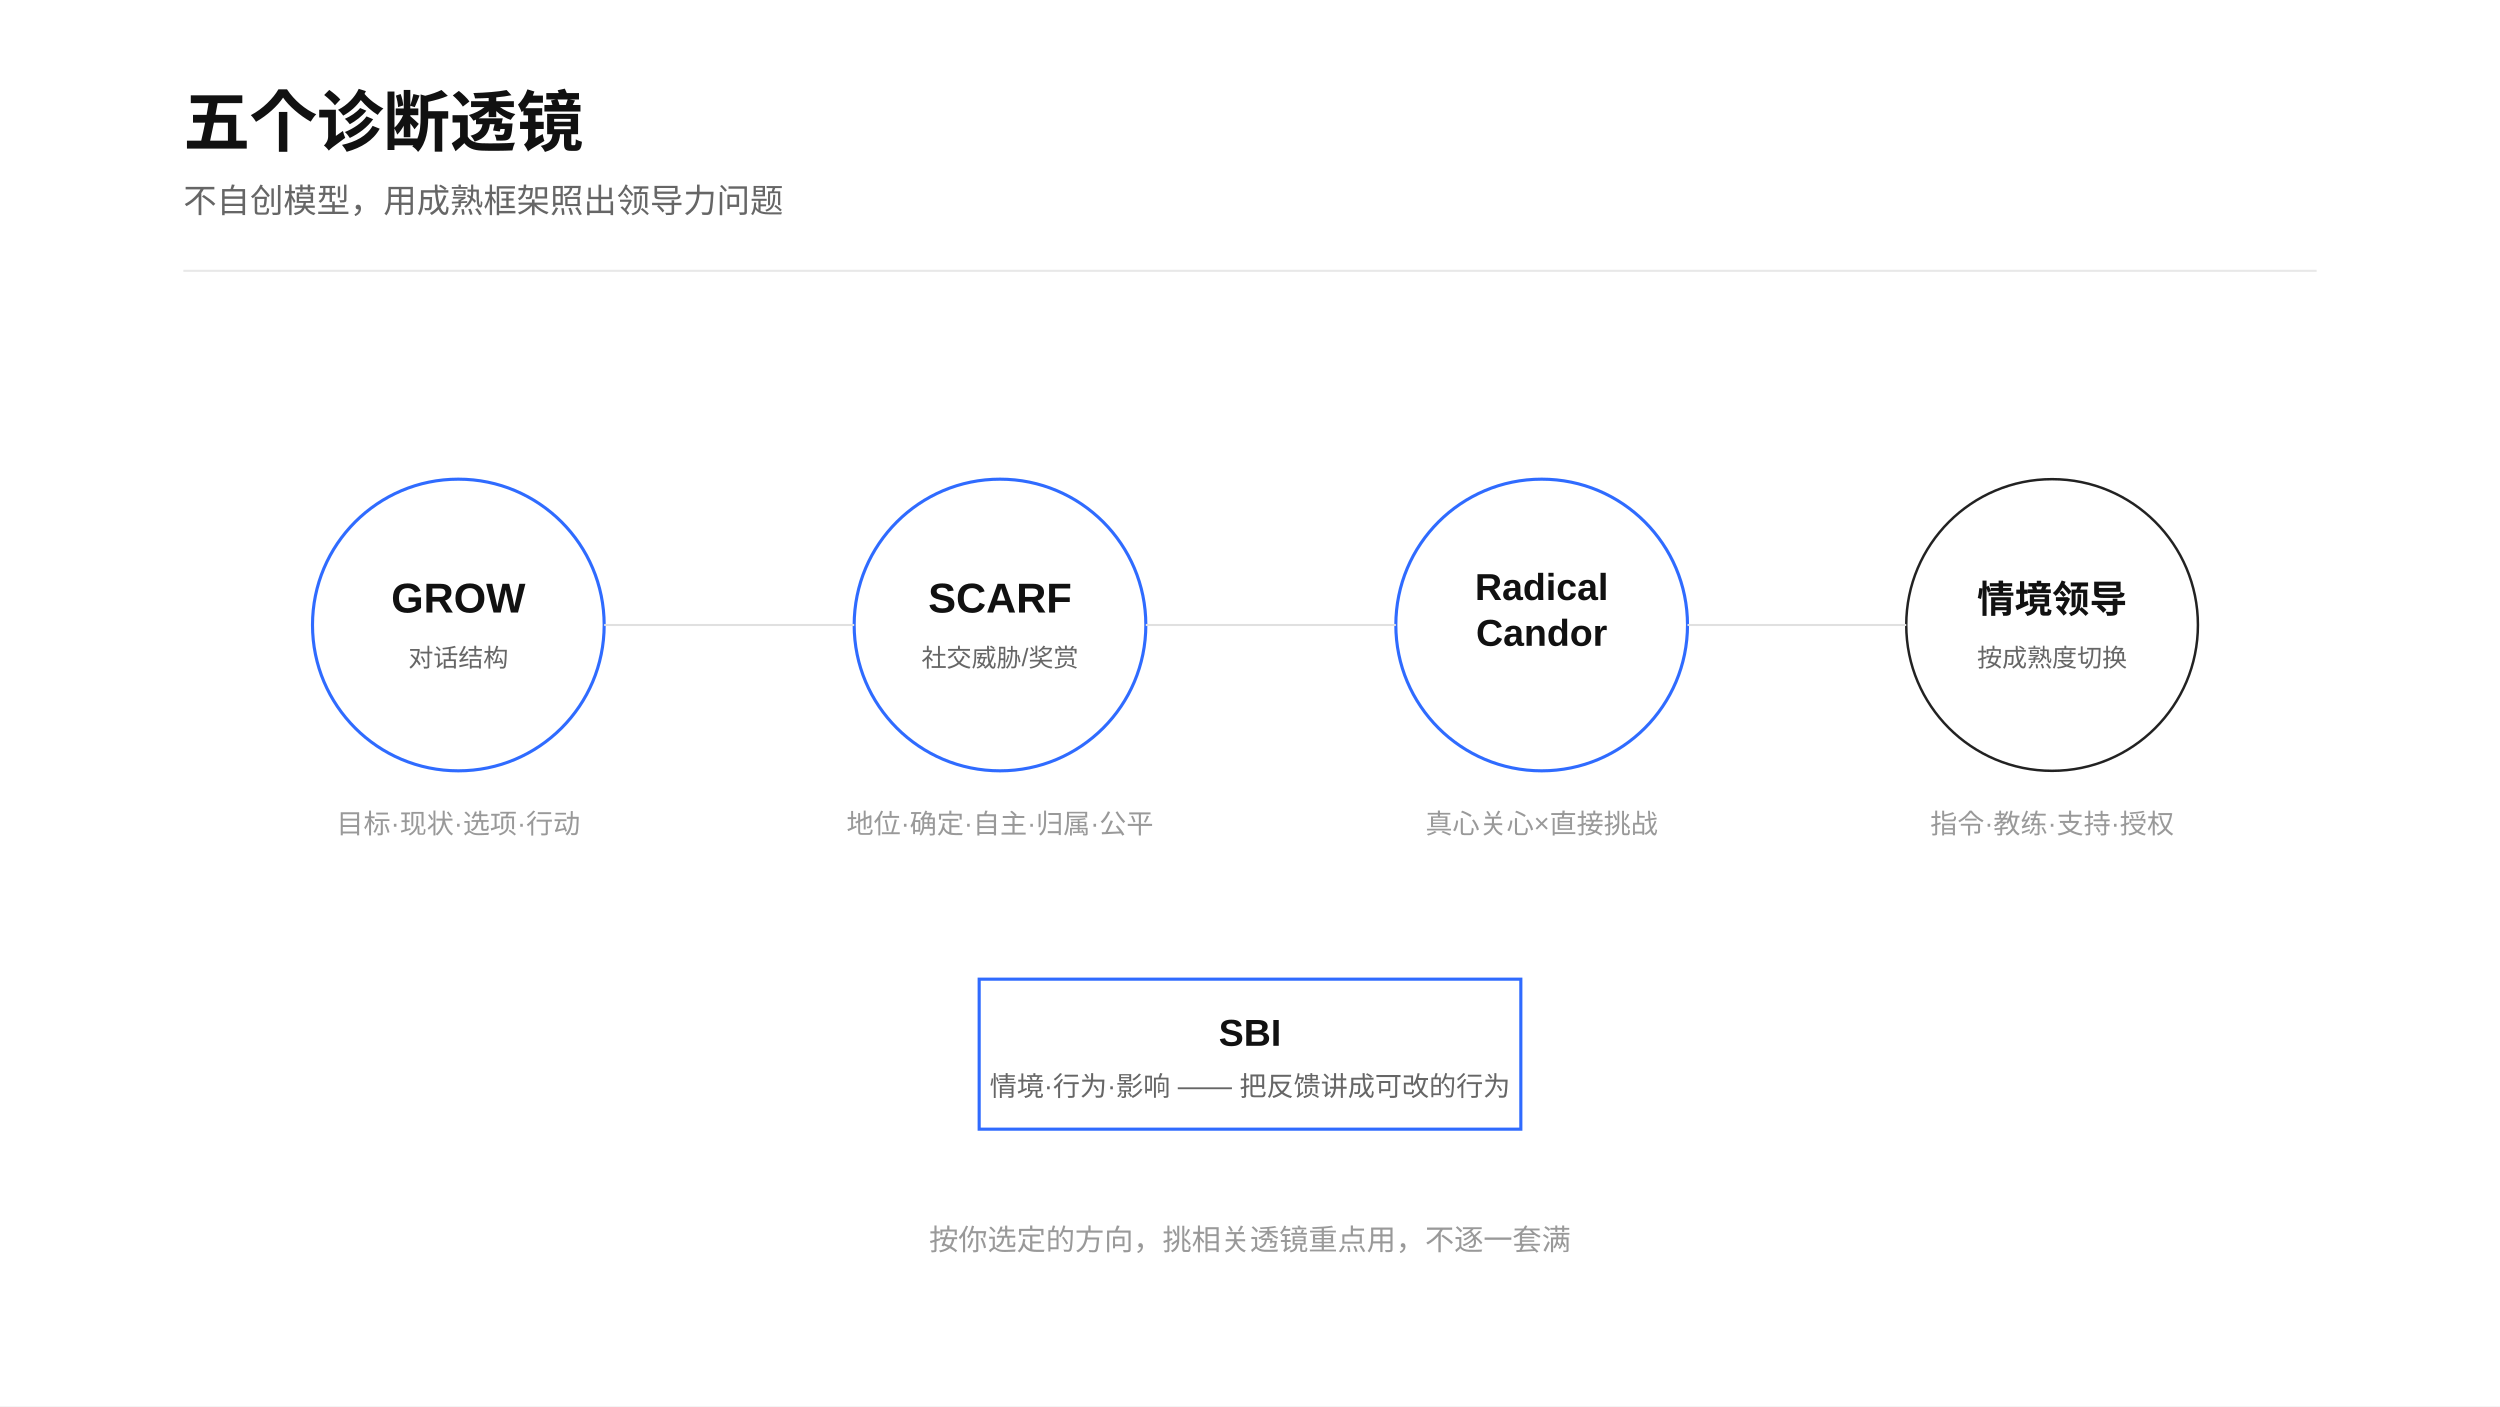
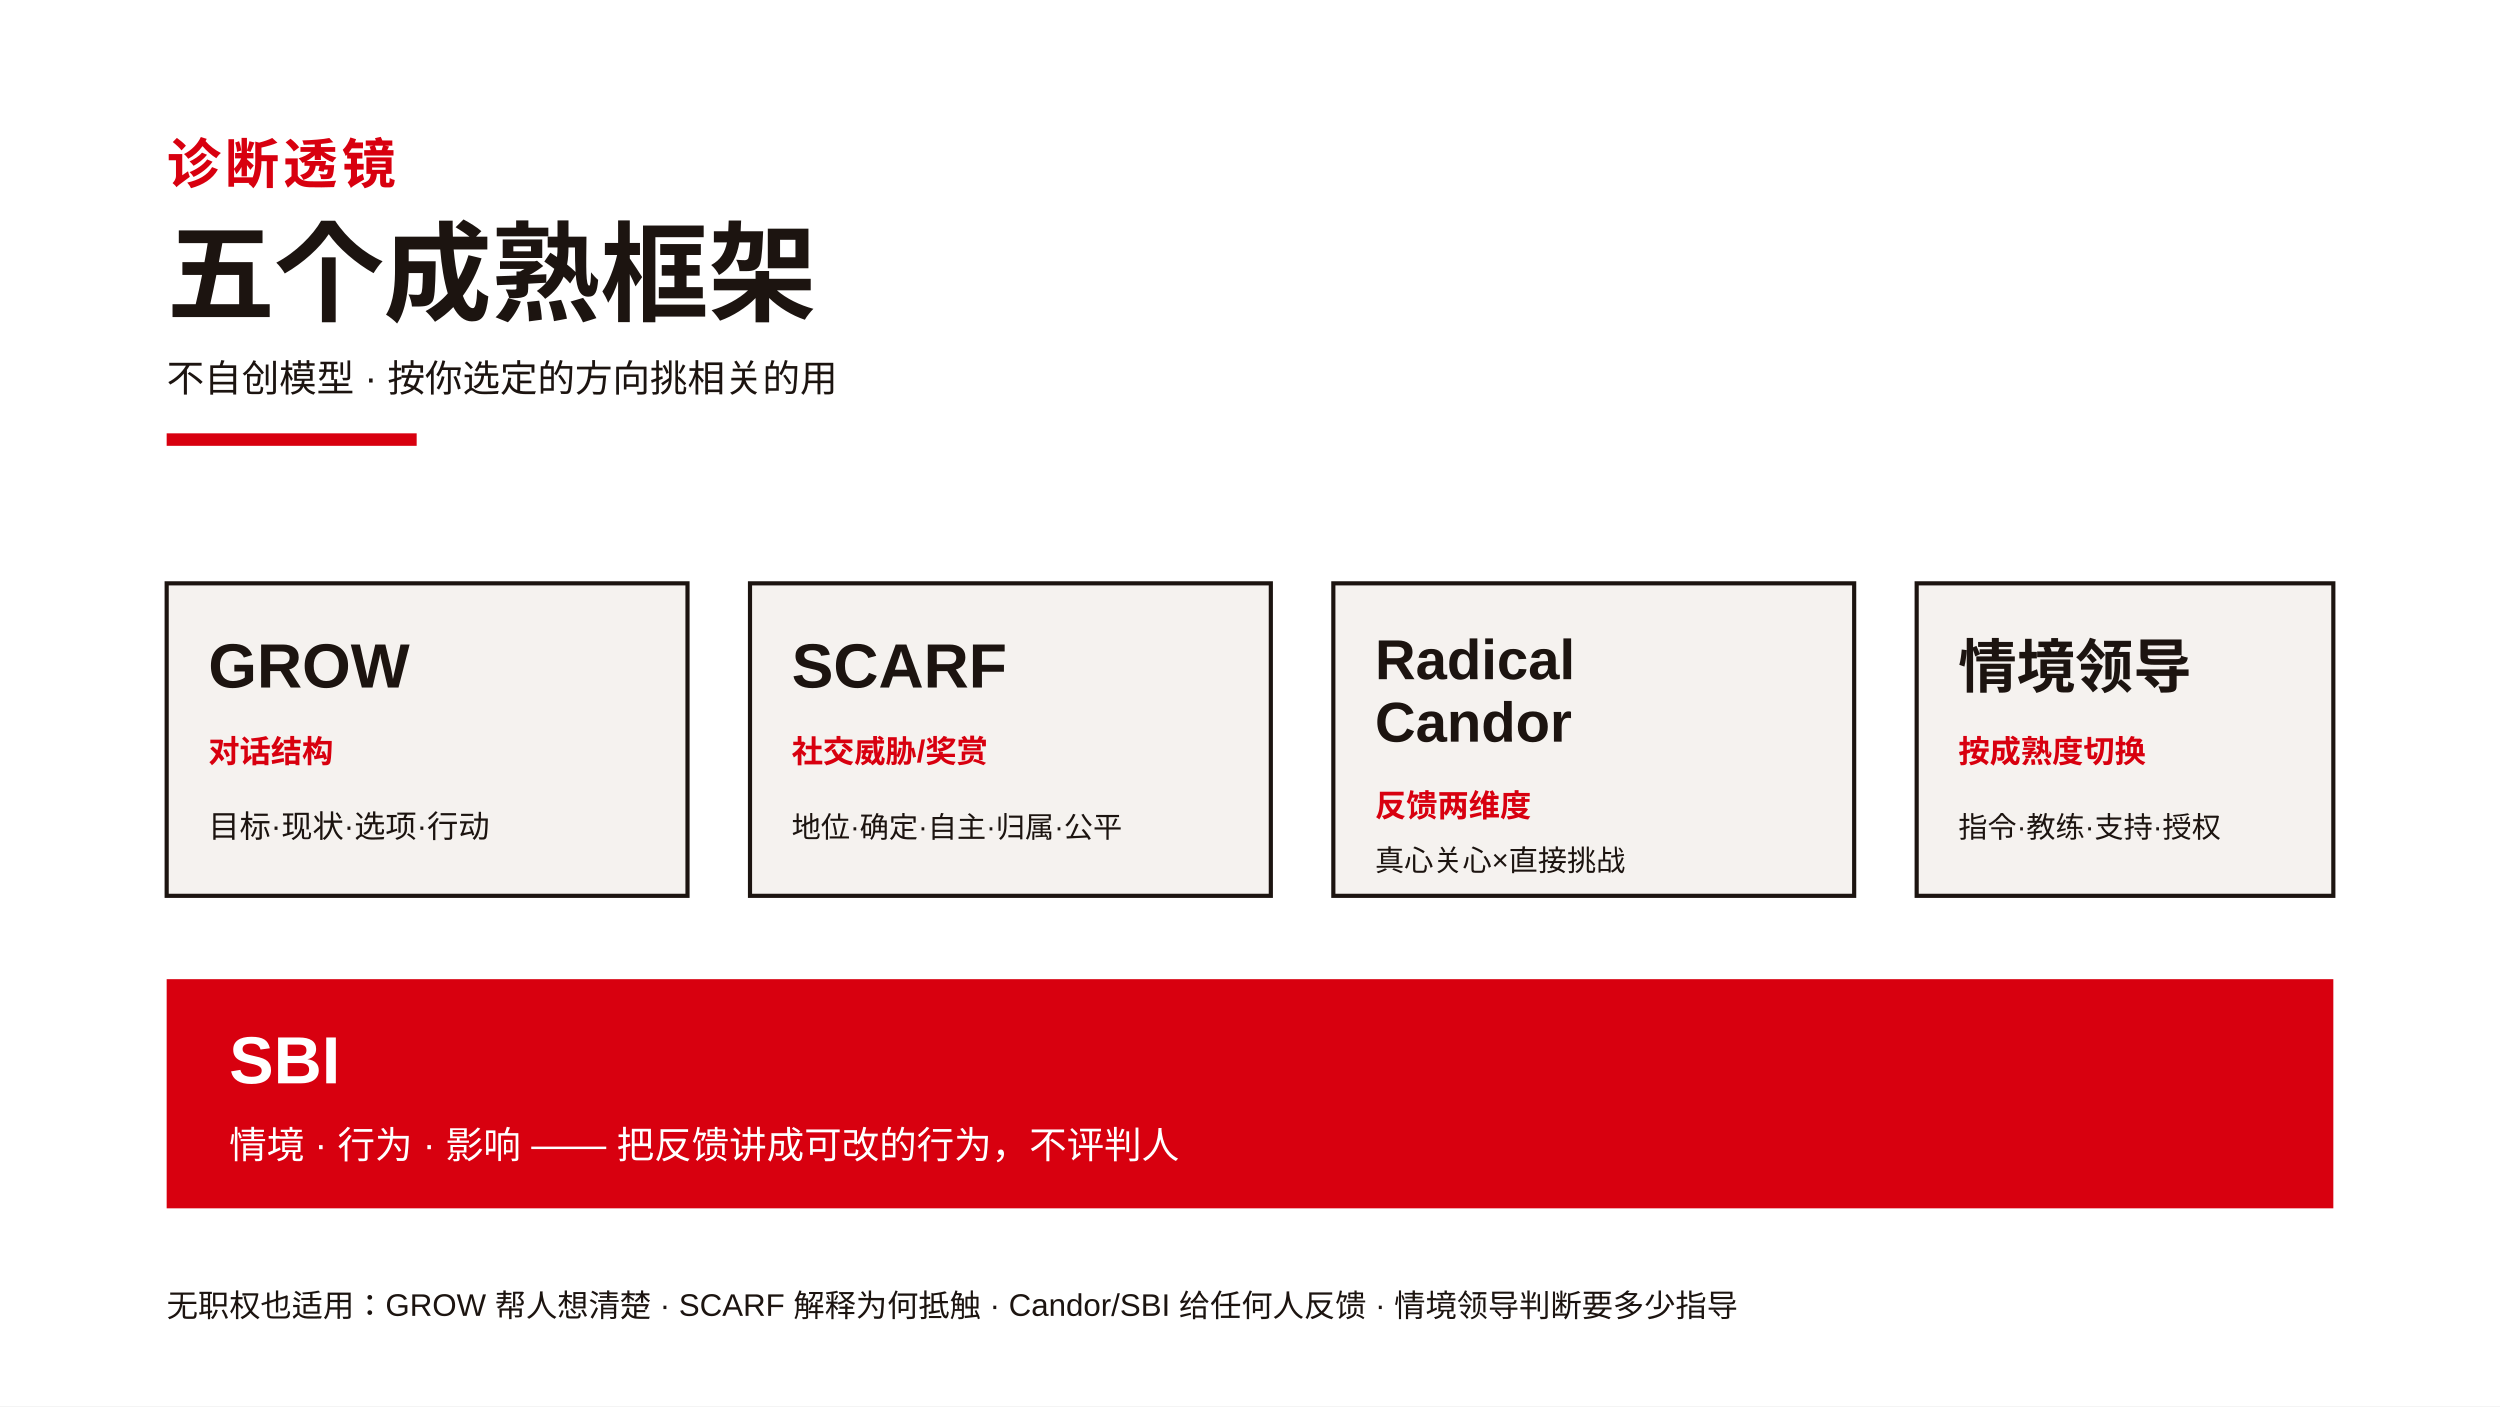
<svg xmlns="http://www.w3.org/2000/svg" width="1200" height="675" viewBox="0 0 1200 675">
-   <rect width="1200" height="675" fill="#fff" />
+   <rect width="1200" height="675" fill="#FFFFFF" />
  <g font-family="PingFang SC, Source Han Sans SC, Arial, sans-serif">
-     <text x="88" y="70" fill="#111" font-size="32" font-weight="600">五个诊断透镜</text>
-     <text x="88" y="102" fill="#666" font-size="16">不自创模型，用成熟框架照出领导力问题</text>
-     <line x1="88" y1="130" x2="1112" y2="130" stroke="#E8E8E8" />
-     <circle cx="220" cy="300" r="70" fill="#fff" stroke="#2F6BFF" stroke-width="1.5" />
-     <text x="220" y="294" text-anchor="middle" fill="#111" font-size="20" font-weight="600">GROW</text>
-     <text x="220" y="320" text-anchor="middle" fill="#666" font-size="12">对话结构</text>
-     <text x="220" y="400" text-anchor="middle" fill="#999" font-size="13">目标·现状·选项·行动</text>
-     <circle cx="480" cy="300" r="70" fill="#fff" stroke="#2F6BFF" stroke-width="1.5" />
-     <text x="480" y="294" text-anchor="middle" fill="#111" font-size="20" font-weight="600">SCARF</text>
-     <text x="480" y="320" text-anchor="middle" fill="#666" font-size="12">社交威胁/奖赏</text>
-     <text x="480" y="400" text-anchor="middle" fill="#999" font-size="13">地位·确定·自主·归属·公平</text>
-     <circle cx="740" cy="300" r="70" fill="#fff" stroke="#2F6BFF" stroke-width="1.5" />
-     <text x="740" y="288" text-anchor="middle" fill="#111" font-size="18" font-weight="600">Radical</text>
-     <text x="740" y="310" text-anchor="middle" fill="#111" font-size="18" font-weight="600">Candor</text>
-     <text x="740" y="400" text-anchor="middle" fill="#999" font-size="13">真心关心×直接挑战</text>
-     <circle cx="985" cy="300" r="70" fill="#fff" stroke="#222" stroke-width="1.2" />
-     <text x="985" y="294" text-anchor="middle" fill="#111" font-size="18" font-weight="600">情境领导</text>
-     <text x="985" y="320" text-anchor="middle" fill="#666" font-size="12">按成熟度切换</text>
-     <text x="985" y="400" text-anchor="middle" fill="#999" font-size="13">指令·教练·支持·授权</text>
-     <line x1="290" y1="300" x2="410" y2="300" stroke="#E0E0E0" />
-     <line x1="550" y1="300" x2="670" y2="300" stroke="#E0E0E0" />
-     <line x1="810" y1="300" x2="915" y2="300" stroke="#E0E0E0" />
-     <rect x="470" y="470" width="260" height="72" fill="#fff" stroke="#2F6BFF" stroke-width="1.5" />
-     <text x="600" y="502" text-anchor="middle" fill="#111" font-size="18" font-weight="600">SBI</text>
-     <text x="600" y="526" text-anchor="middle" fill="#666" font-size="13">情境·行为·影响 —— 把反馈讲成可改的行为</text>
-     <text x="600" y="600" text-anchor="middle" fill="#999" font-size="14">按你选定的方向，挑相关透镜重点用，不逐一套满</text>
+     <text x="80" y="88" fill="#D8000F" font-size="26" font-weight="800" letter-spacing="2">诊断透镜</text>
+     <text x="80" y="150" fill="#1C1410" font-size="52" font-weight="800">五个成熟框架</text>
+     <text x="80" y="188" fill="#1C1410" font-size="18">不自创模型 · 按你选定的方向挑相关的用</text>
+     <rect x="80" y="208" width="120" height="6" fill="#D8000F" />
+     <g>
+       <rect x="80" y="280" width="250" height="150" fill="#F5F2EF" stroke="#1C1410" stroke-width="2" />
+       <rect x="360" y="280" width="250" height="150" fill="#F5F2EF" stroke="#1C1410" stroke-width="2" />
+       <rect x="640" y="280" width="250" height="150" fill="#F5F2EF" stroke="#1C1410" stroke-width="2" />
+       <rect x="920" y="280" width="200" height="150" fill="#F5F2EF" stroke="#1C1410" stroke-width="2" />
+       <text x="100" y="330" fill="#1C1410" font-size="30" font-weight="800">GROW</text>
+       <text x="100" y="366" fill="#D8000F" font-size="15" font-weight="700">对话结构</text>
+       <text x="100" y="402" fill="#1C1410" font-size="15">目标·现状·选项·行动</text>
+       <text x="380" y="330" fill="#1C1410" font-size="30" font-weight="800">SCARF</text>
+       <text x="380" y="366" fill="#D8000F" font-size="15" font-weight="700">社交威胁/奖赏</text>
+       <text x="380" y="402" fill="#1C1410" font-size="14">地位·确定·自主·归属·公平</text>
+       <text x="660" y="326" fill="#1C1410" font-size="27" font-weight="800">Radical</text>
+       <text x="660" y="356" fill="#1C1410" font-size="27" font-weight="800">Candor</text>
+       <text x="660" y="392" fill="#D8000F" font-size="15" font-weight="700">反馈两维度</text>
+       <text x="660" y="418" fill="#1C1410" font-size="14">真心关心×直接挑战</text>
+       <text x="940" y="330" fill="#1C1410" font-size="28" font-weight="800">情境领导</text>
+       <text x="940" y="366" fill="#D8000F" font-size="15" font-weight="700">按成熟度切换</text>
+       <text x="940" y="402" fill="#1C1410" font-size="14">指令·教练·支持·授权</text>
+     </g>
+     <rect x="80" y="470" width="1040" height="110" fill="#D8000F" />
+     <text x="110" y="520" fill="#FFFFFF" font-size="32" font-weight="800">SBI</text>
+     <text x="110" y="556" fill="#FFFFFF" font-size="18">情境 · 行为 · 影响 —— 把反馈讲成可改的行为，不评判人</text>
+     <text x="80" y="632" fill="#1C1410" font-size="15">无职权也适用：GROW 帮人想清楚 · SCARF 解释为何抵触 · Candor/SBI 给任何人反馈 · 情境领导判断要多少指导</text>
  </g>
</svg>
